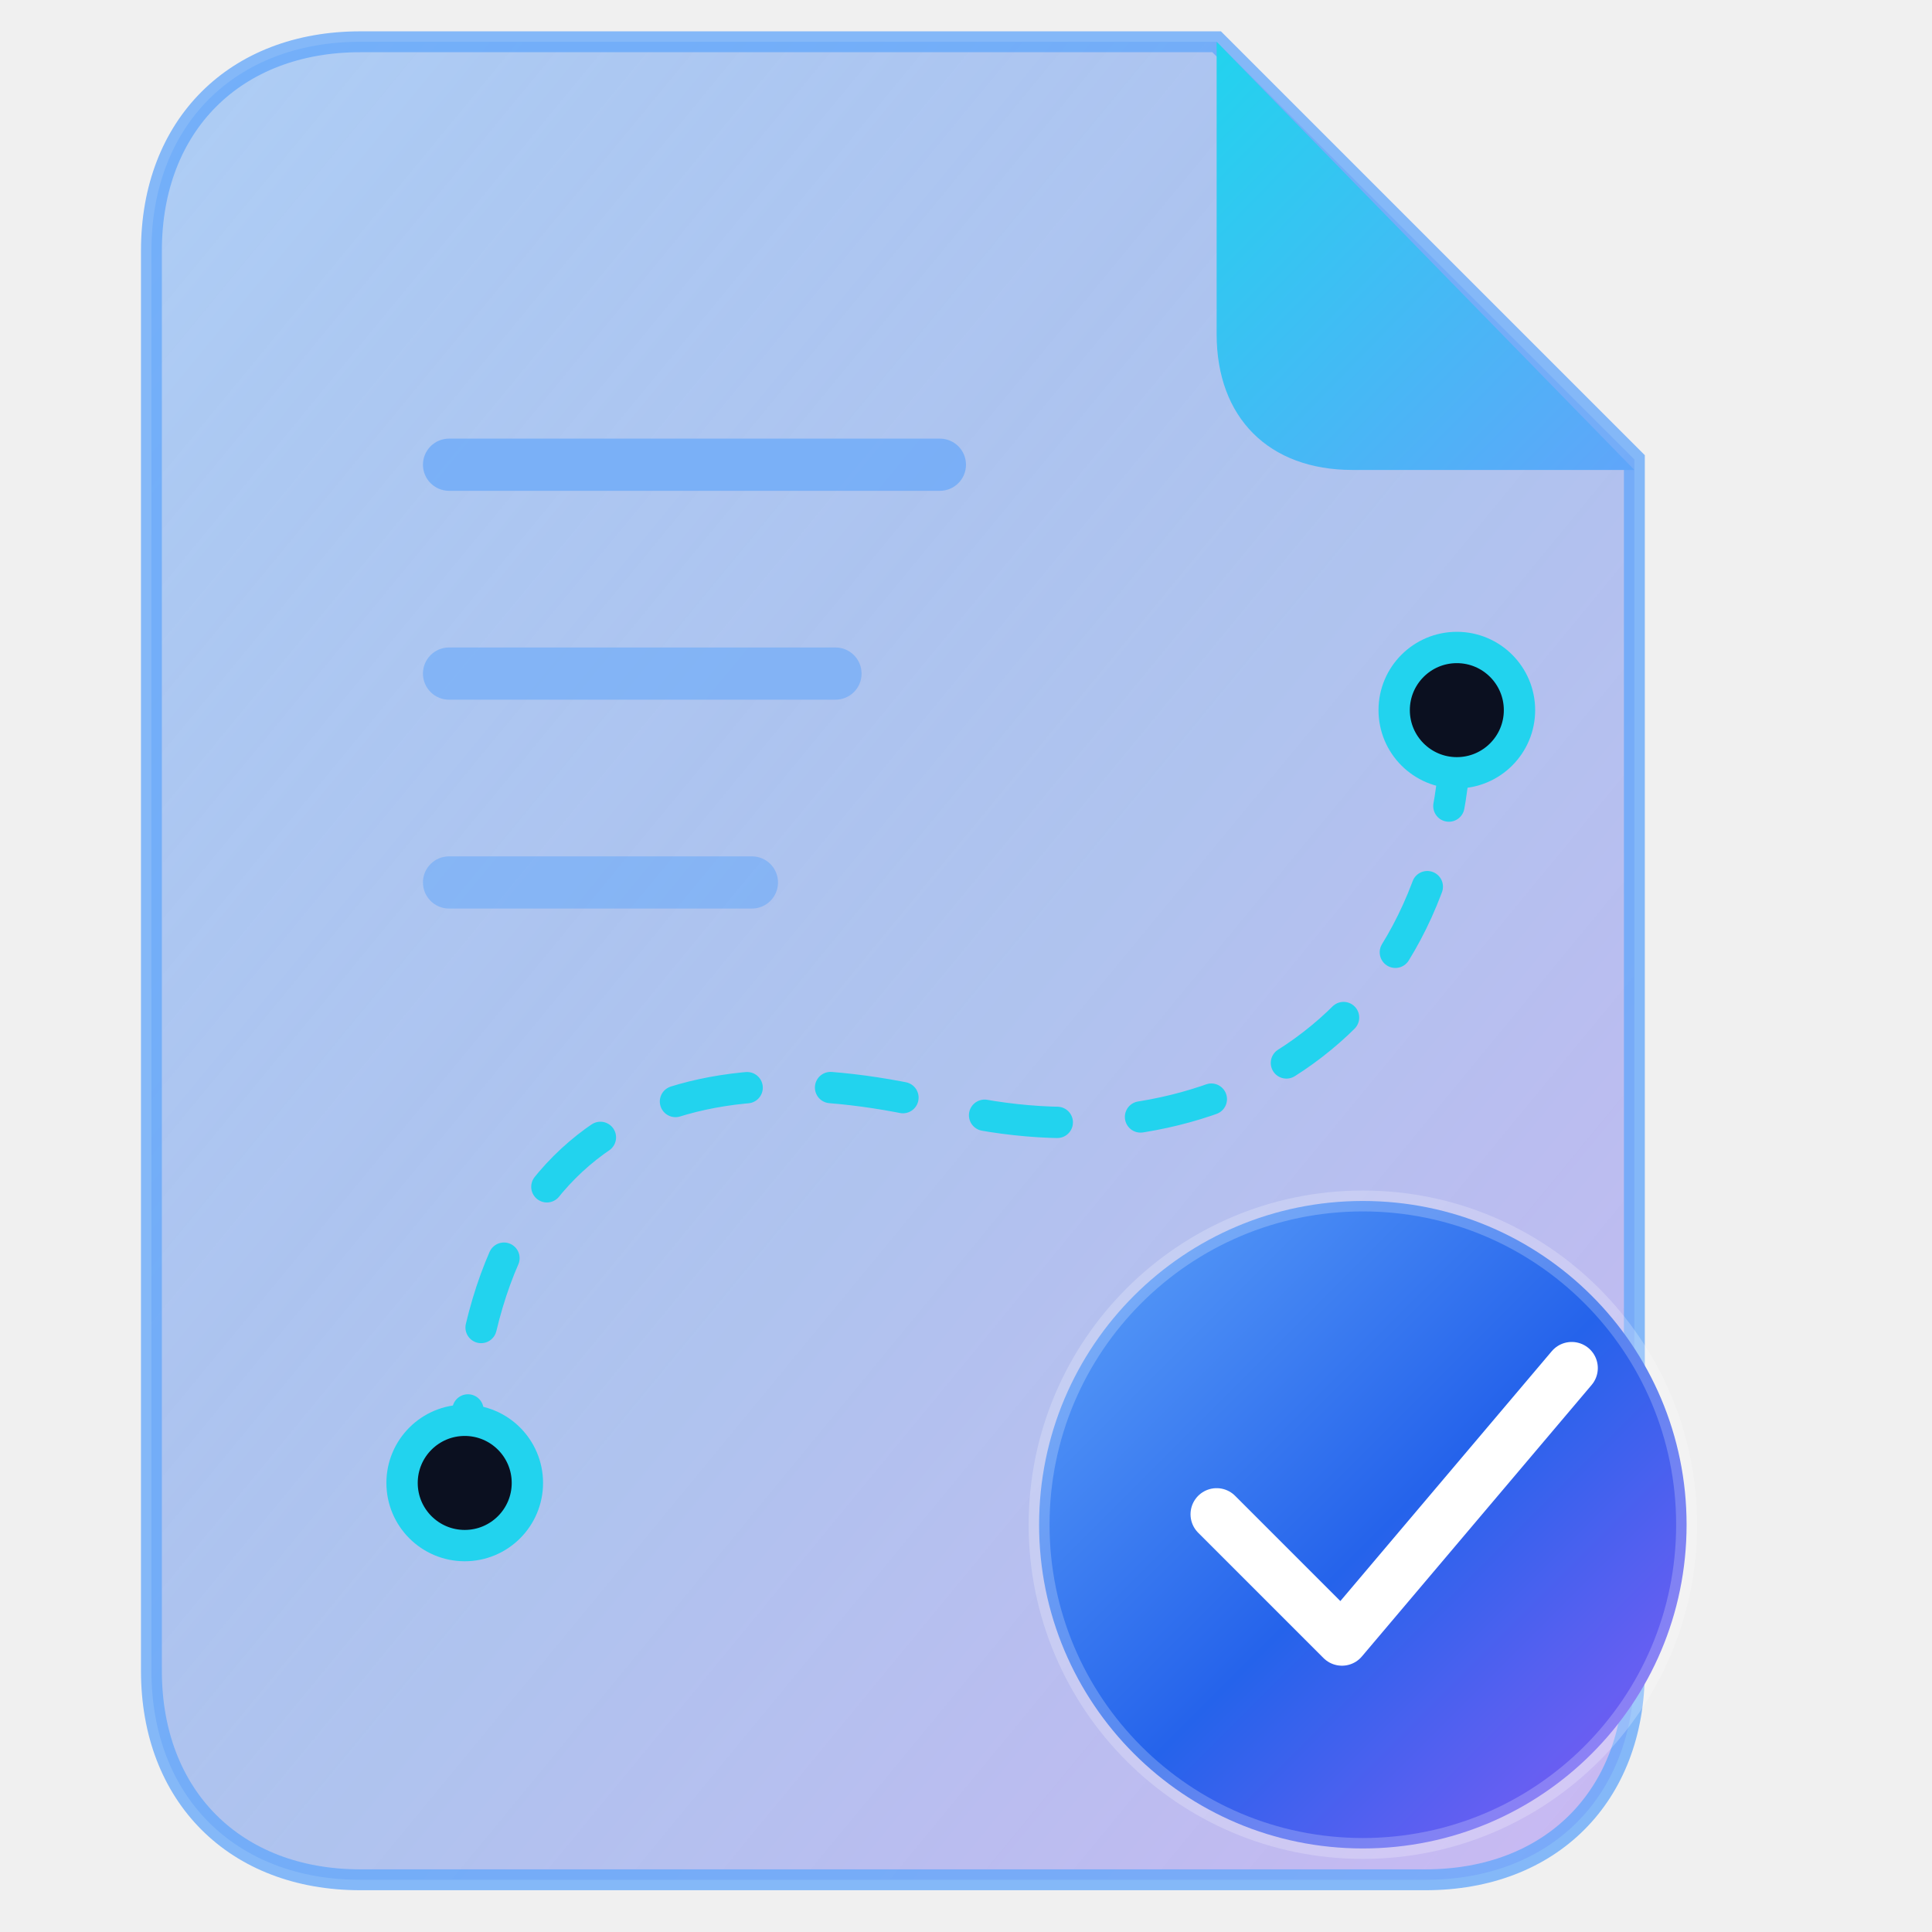
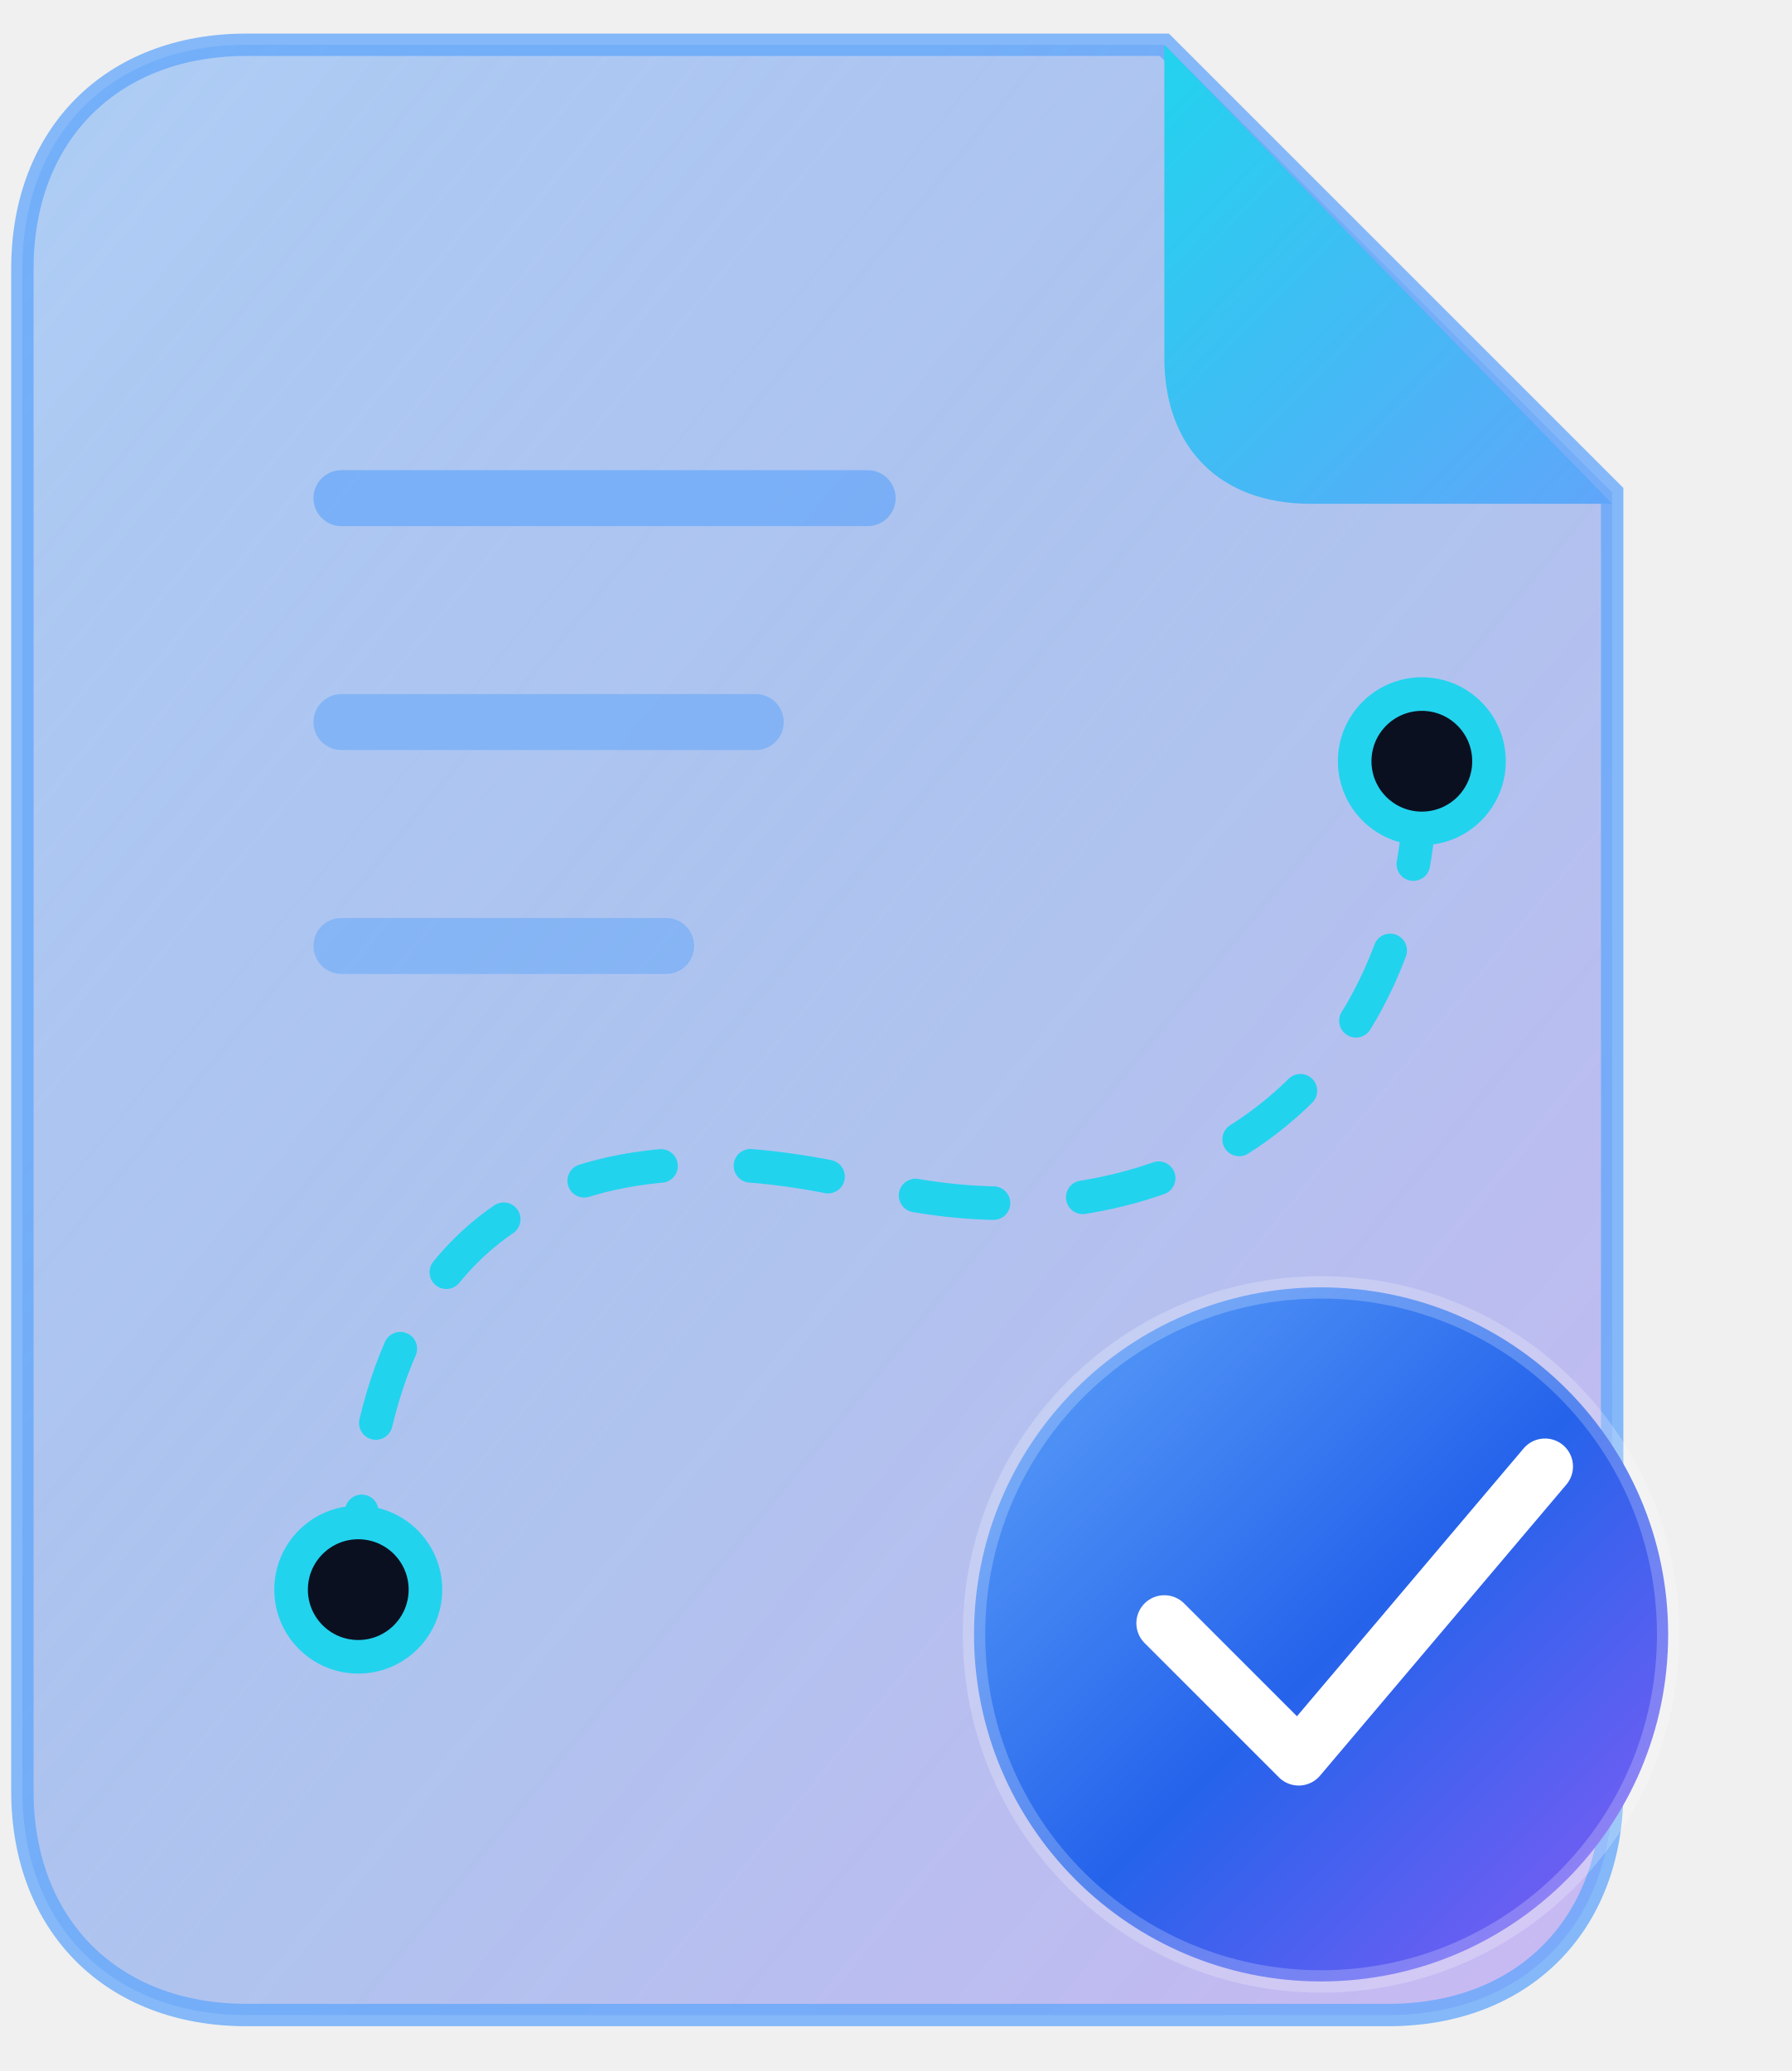
- <svg xmlns="http://www.w3.org/2000/svg" width="48" height="48" viewBox="0 0 160 185" fill="none">
+ <svg xmlns="http://www.w3.org/2000/svg" width="160" height="185" viewBox="0 0 160 185" fill="none">
  <defs>
-     <linearGradient id="faviconDocGrad" x1="0" y1="0" x2="1" y2="1">
+     <linearGradient id="markDocGrad" x1="0" y1="0" x2="1" y2="1">
      <stop offset="0" stop-color="#60A5FA" stop-opacity=".46" />
      <stop offset=".55" stop-color="#2563EB" stop-opacity=".32" />
      <stop offset="1" stop-color="#8B5CF6" stop-opacity=".38" />
    </linearGradient>
-     <linearGradient id="faviconFoldGrad" x1="0" y1="0" x2="1" y2="1">
+     <linearGradient id="markFoldGrad" x1="0" y1="0" x2="1" y2="1">
      <stop offset="0" stop-color="#22D3EE" />
      <stop offset="1" stop-color="#60A5FA" />
    </linearGradient>
-     <linearGradient id="faviconBadgeGrad" x1="0" y1="0" x2="1" y2="1">
+     <linearGradient id="markBadgeGrad" x1="0" y1="0" x2="1" y2="1">
      <stop offset="0" stop-color="#60A5FA" />
      <stop offset=".52" stop-color="#2563EB" />
      <stop offset="1" stop-color="#8B5CF6" />
    </linearGradient>
  </defs>
-   <path d="M22 4h82l40 40v116c0 12-8 20-20 20H22c-12 0-20-8-20-20V24C2 12 10 4 22 4Z" fill="url(#faviconDocGrad)" stroke="#60A5FA" stroke-opacity=".75" stroke-width="2" />
-   <path d="M104 4v28c0 8 5 13 13 13h27L104 4Z" fill="url(#faviconFoldGrad)" />
+   <path d="M22 4h82l40 40v116c0 12-8 20-20 20H22c-12 0-20-8-20-20V24C2 12 10 4 22 4Z" fill="url(#markDocGrad)" stroke="#60A5FA" stroke-opacity=".75" stroke-width="2" />
+   <path d="M104 4v28c0 8 5 13 13 13h27L104 4Z" fill="url(#markFoldGrad)" />
  <rect x="28" y="42" width="52" height="5" rx="2.5" fill="#60A5FA" opacity=".65" />
  <rect x="28" y="62" width="42" height="5" rx="2.5" fill="#60A5FA" opacity=".55" />
  <rect x="28" y="82" width="34" height="5" rx="2.5" fill="#60A5FA" opacity=".5" />
  <path d="M32 142 C32 106 54 100 78 106 S127 100 127 68" fill="none" stroke="#22D3EE" stroke-width="3" stroke-linecap="round" stroke-dasharray="7 8" />
  <circle cx="32" cy="142" r="6" fill="#0B1020" stroke="#22D3EE" stroke-width="3" />
  <circle cx="127" cy="68" r="6" fill="#0B1020" stroke="#22D3EE" stroke-width="3" />
-   <circle cx="118" cy="146" r="31" fill="url(#faviconBadgeGrad)" stroke="#FFFFFF" stroke-opacity=".22" stroke-width="2" />
+   <circle cx="118" cy="146" r="31" fill="url(#markBadgeGrad)" stroke="#FFFFFF" stroke-opacity=".22" stroke-width="2" />
  <path d="M104 145l12 12 22-26" fill="none" stroke="#FFFFFF" stroke-width="5" stroke-linecap="round" stroke-linejoin="round" />
</svg>
